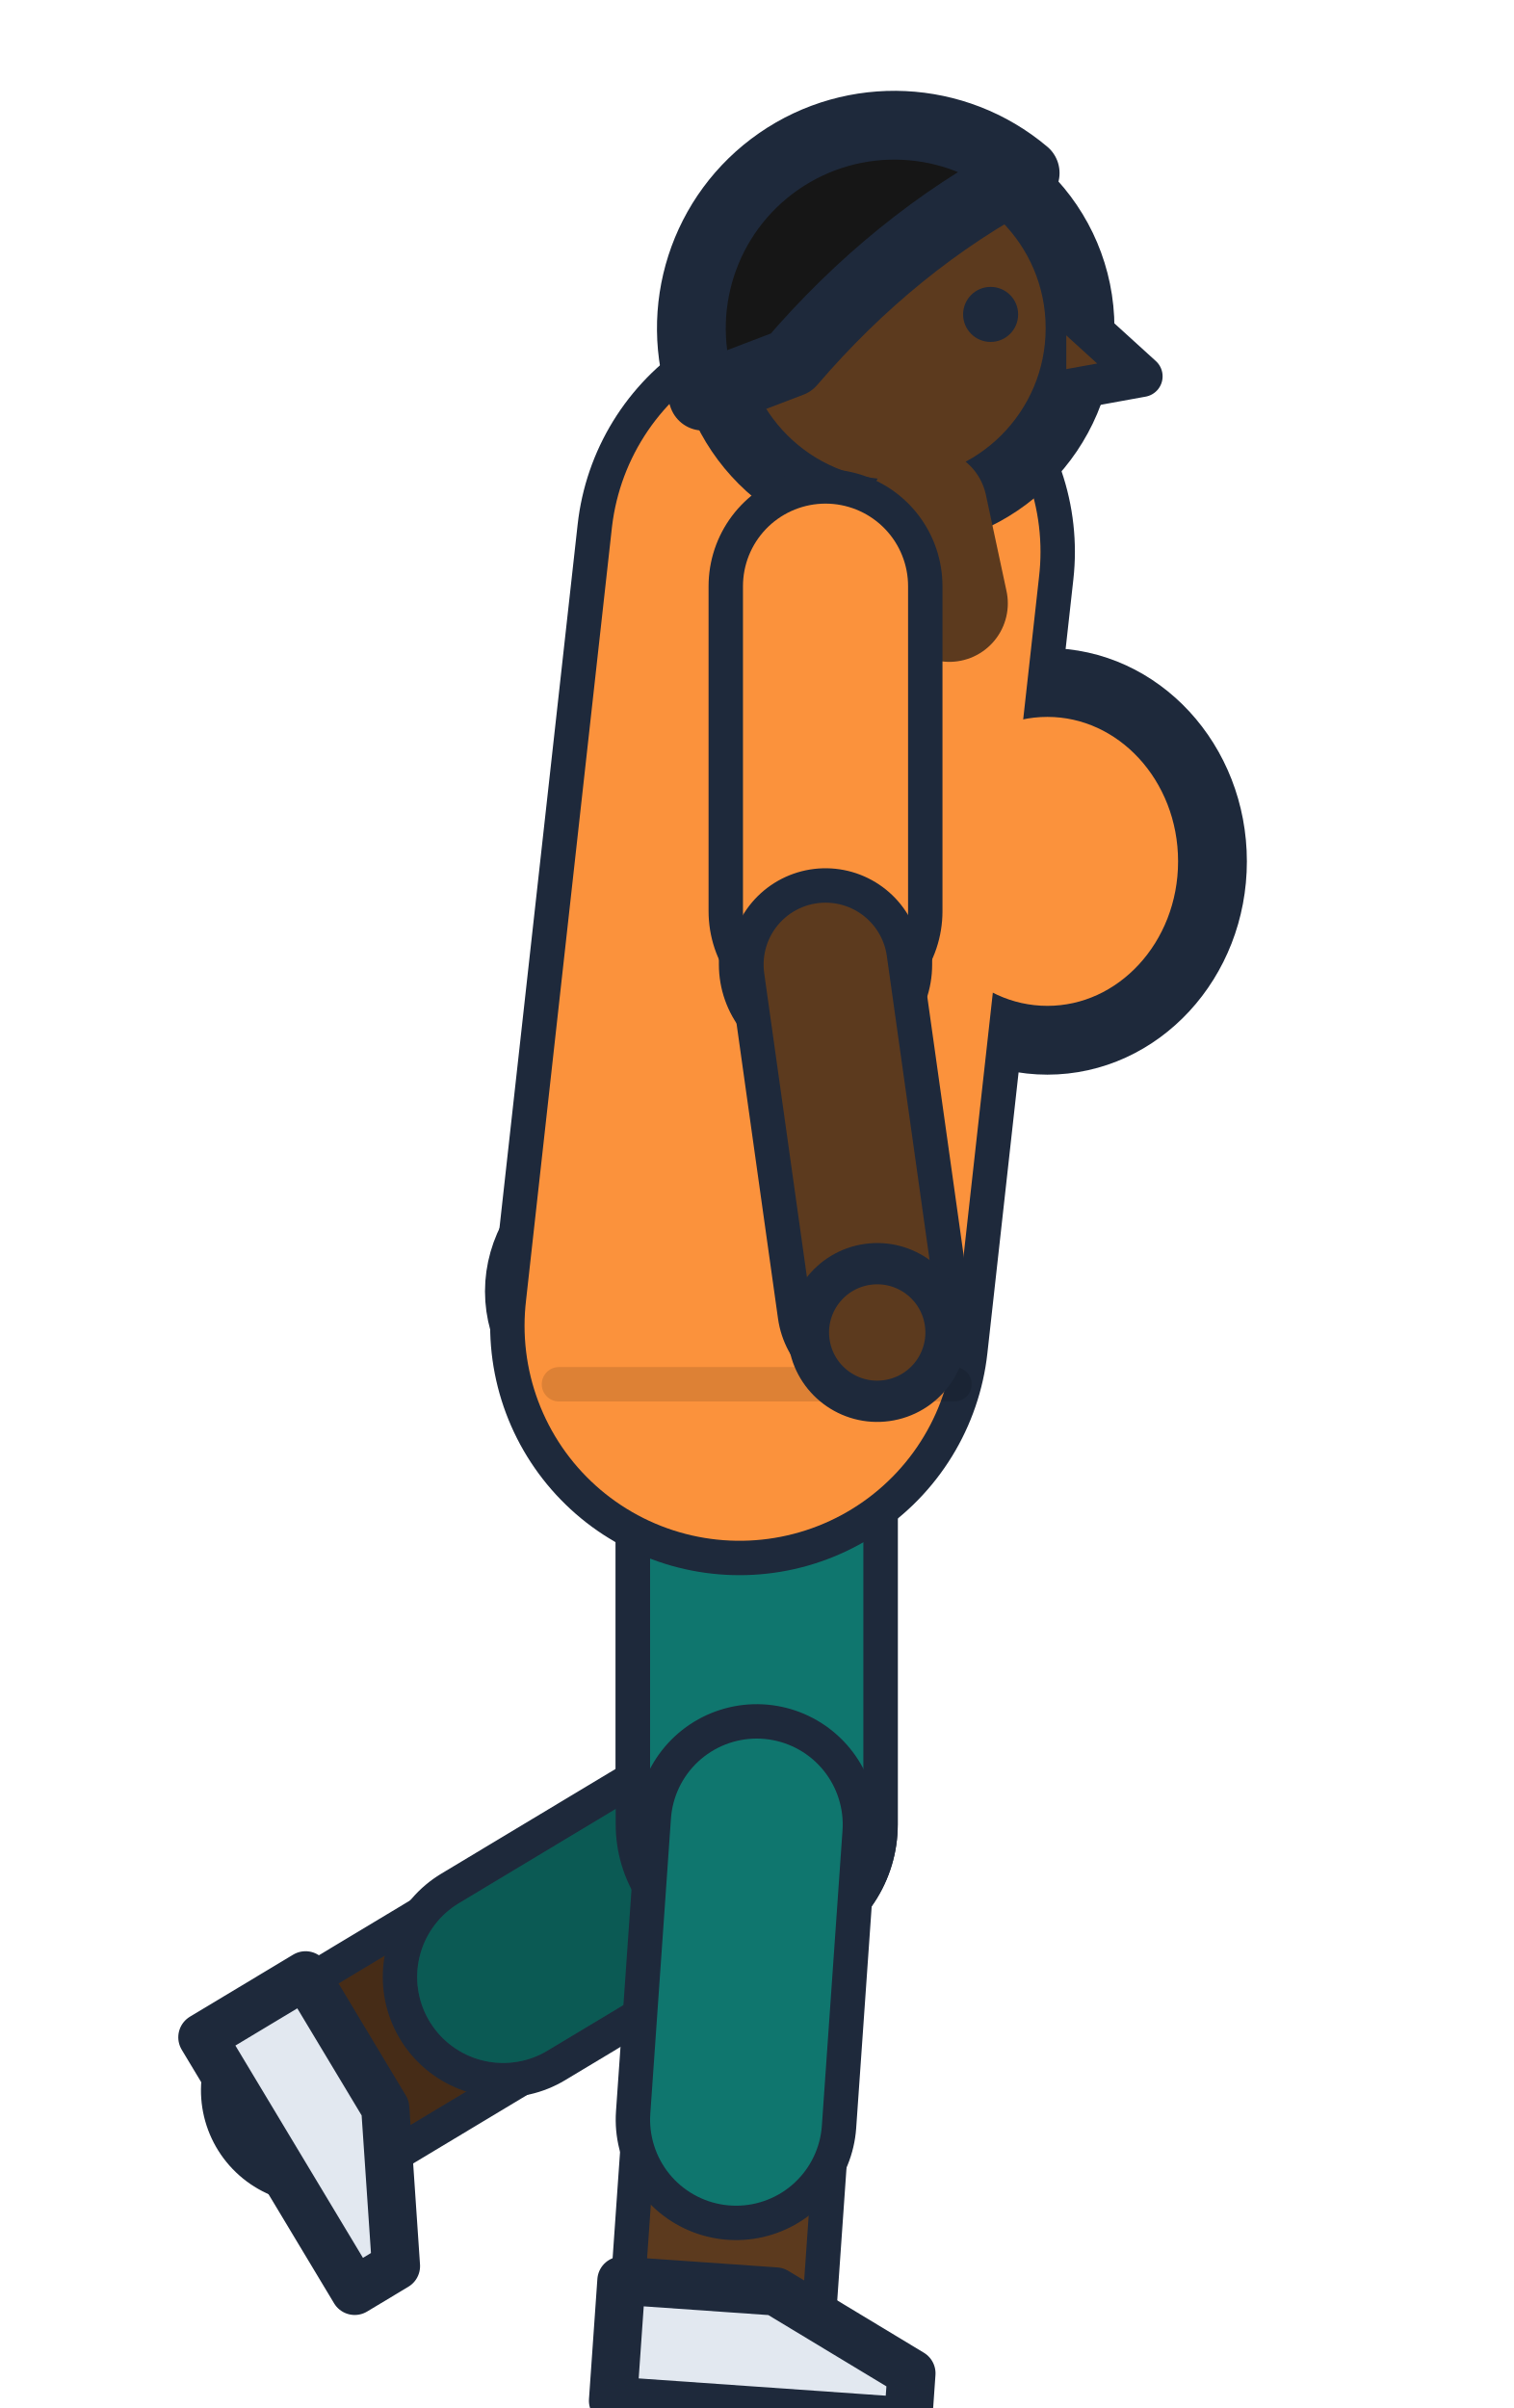
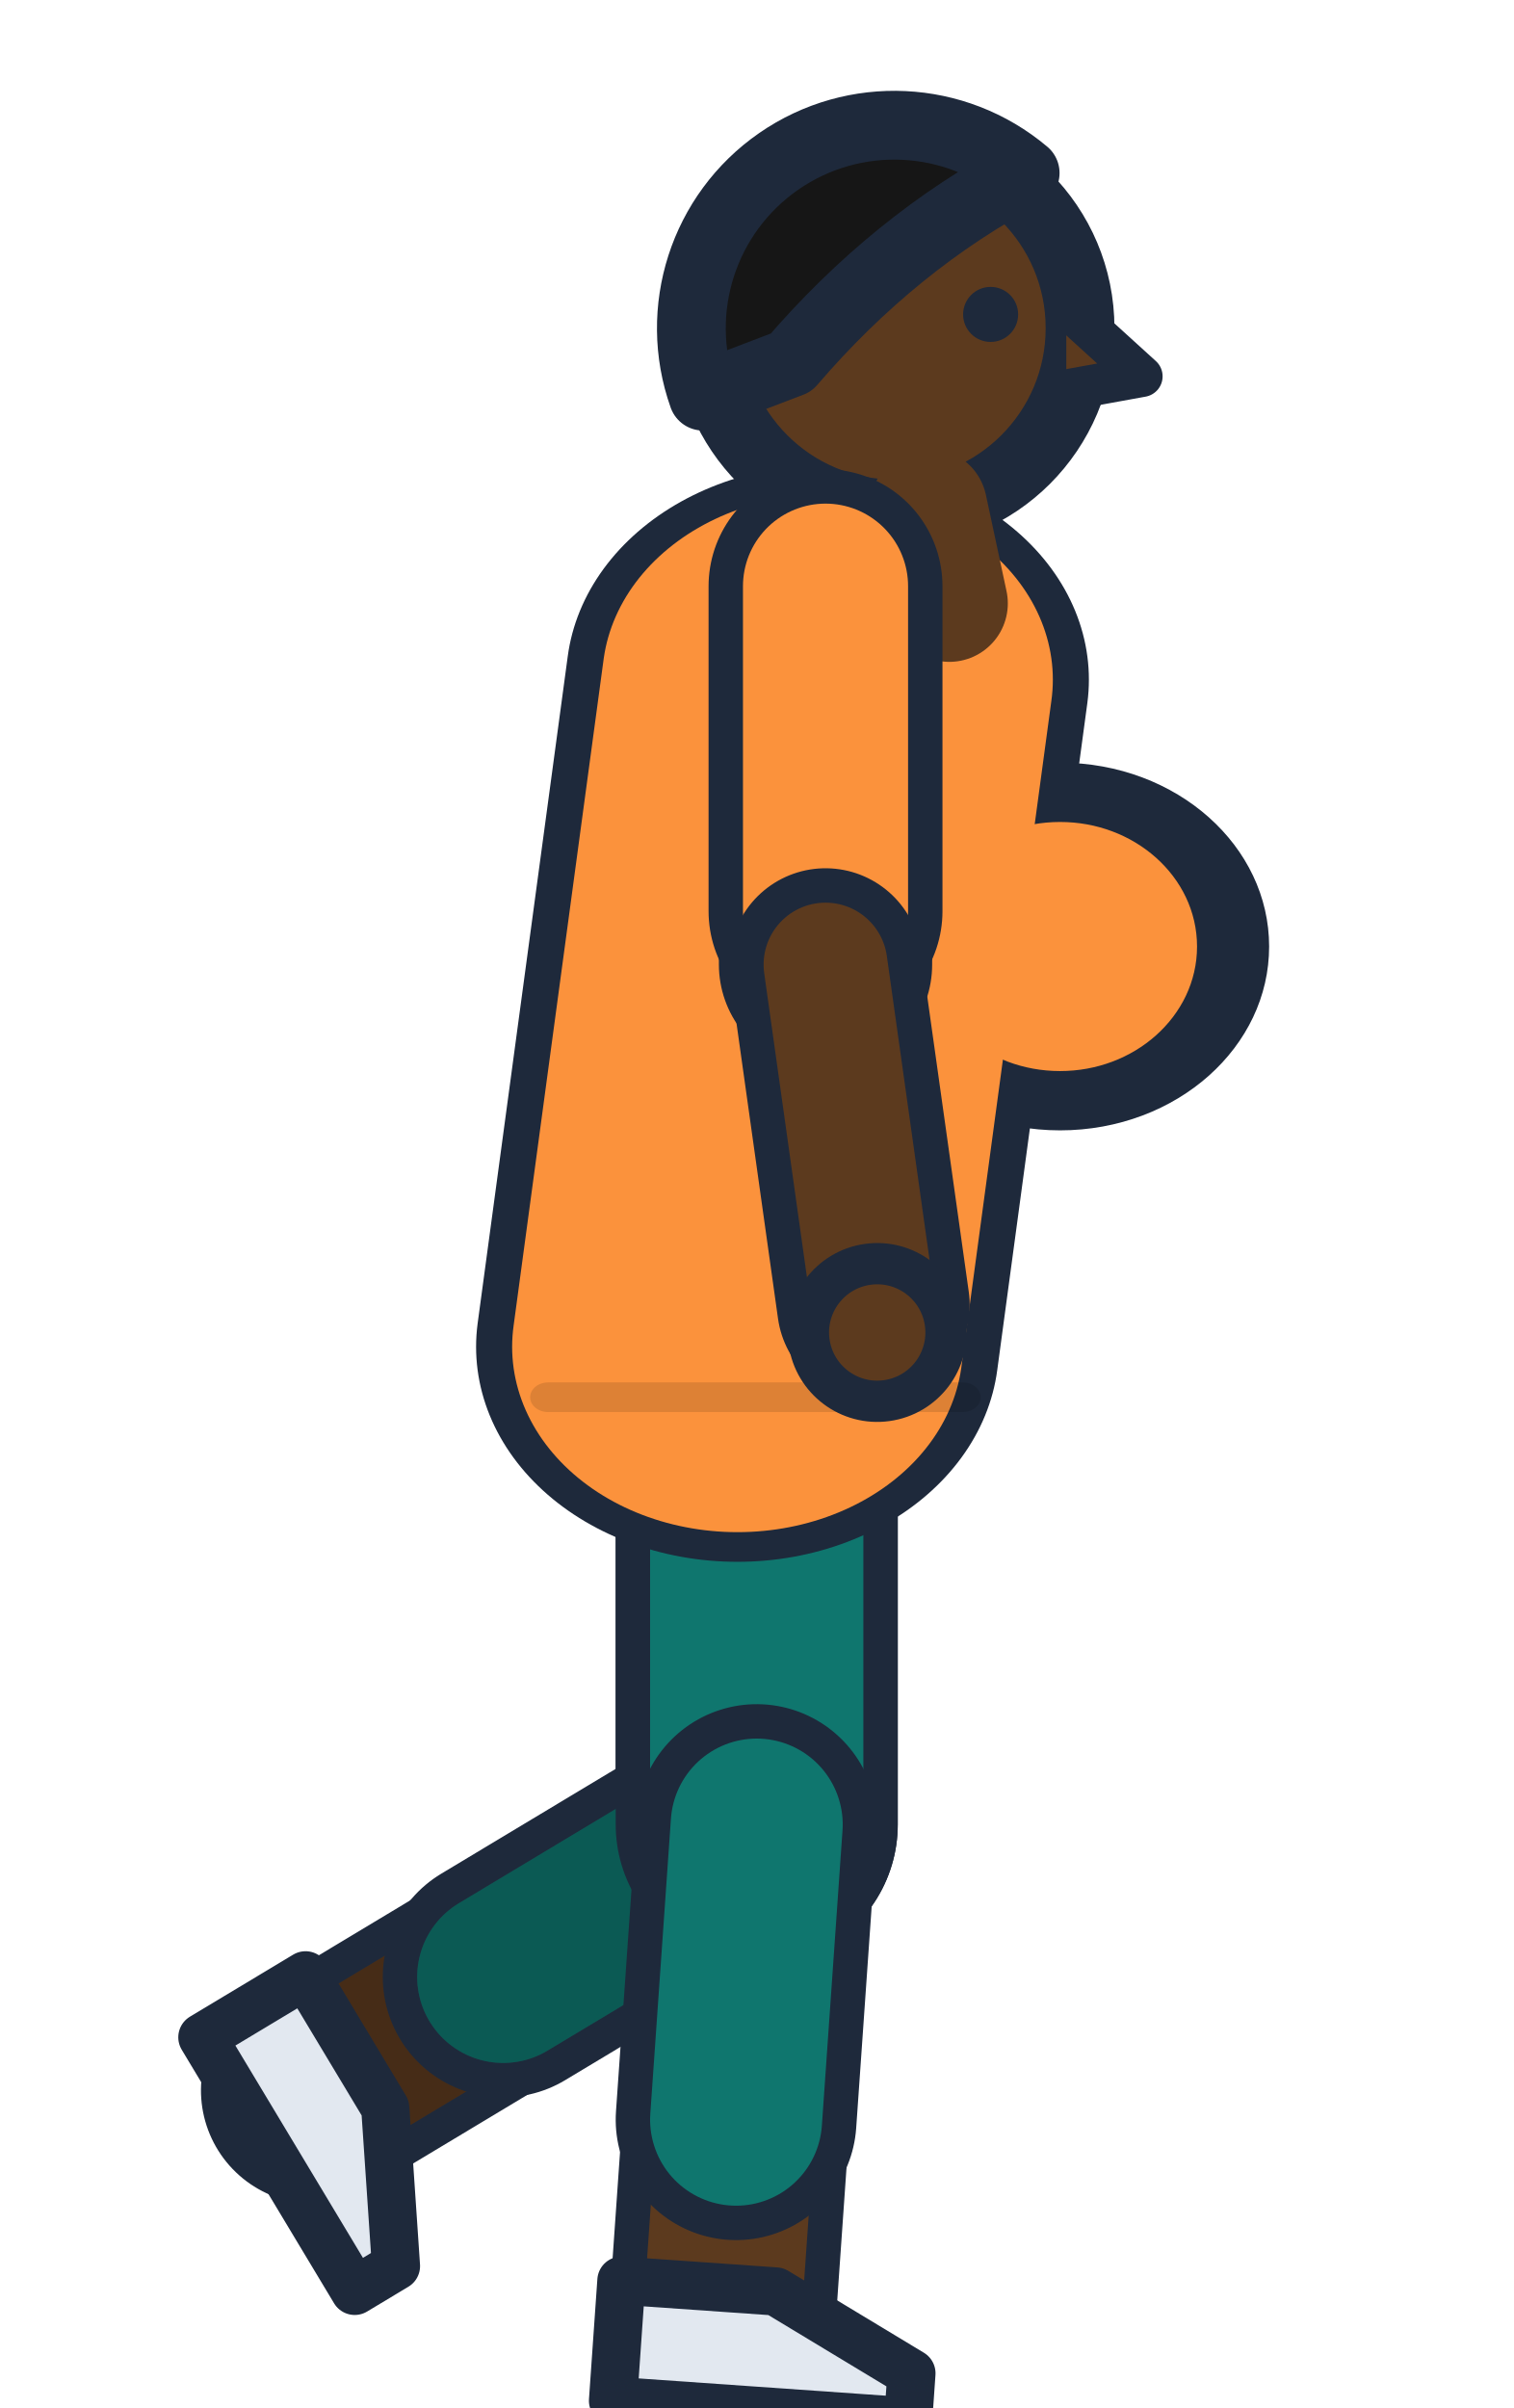
<svg xmlns="http://www.w3.org/2000/svg" viewBox="0 0 44 70" width="44" height="70">
  <g id="walker" transform="translate(0 0.04)">
    <g id="arm-far" transform="rotate(-0.00 24 17)">
      <path d="M24,17L24,28" fill="none" stroke="#1e293b" stroke-width="6.2" stroke-linejoin="round" stroke-linecap="round" />
      <path d="M24,17L24,28" fill="none" data-tint="skin" stroke="#5c3a1e" stroke-width="4.2" stroke-linejoin="round" stroke-linecap="round" />
      <path d="M24,17L24,28" fill="none" stroke="#000000" stroke-width="4.2" stroke-linejoin="round" stroke-linecap="round" opacity="0.24" />
      <path d="M24,17L24,26.45" fill="none" stroke="#1e293b" stroke-width="6.8" stroke-linejoin="round" stroke-linecap="round" />
      <path d="M24,17L24,26.45" fill="none" data-tint="cloth-top" stroke="#fb923c" stroke-width="4.8" stroke-linejoin="round" stroke-linecap="round" />
      <path d="M24,17L24,26.45" fill="none" stroke="#000000" stroke-width="4.8" stroke-linejoin="round" stroke-linecap="round" opacity="0.24" />
      <g id="forearm-far" transform="rotate(-8.00 24 28)">
        <path d="M24,28L24,38" fill="none" stroke="#1e293b" stroke-width="5.6" stroke-linejoin="round" stroke-linecap="round" />
        <path d="M24,28L24,38" fill="none" data-tint="skin" stroke="#5c3a1e" stroke-width="3.6" stroke-linejoin="round" stroke-linecap="round" />
        <path d="M24,28L24,38" fill="none" stroke="#000000" stroke-width="3.6" stroke-linejoin="round" stroke-linecap="round" opacity="0.24" />
        <path d="M22,38.8a2,2 0 1,0 4,0a2,2 0 1,0 -4,0z" fill="#5c3a1e" data-tint="skin" stroke="#1e293b" stroke-width="1.2" stroke-linejoin="round" stroke-linecap="round" />
      </g>
    </g>
    <g id="leg-far" transform="rotate(0.00 22 36)">
      <path d="M22,36L22,53" fill="none" stroke="#1e293b" stroke-width="7.8" stroke-linejoin="round" stroke-linecap="round" />
      <path d="M22,36L22,53" fill="none" data-tint="skin" stroke="#5c3a1e" stroke-width="5.8" stroke-linejoin="round" stroke-linecap="round" />
      <path d="M22,36L22,53" fill="none" stroke="#000000" stroke-width="5.8" stroke-linejoin="round" stroke-linecap="round" opacity="0.24" />
      <path d="M22,36L22,53" fill="none" stroke="#1e293b" stroke-width="8.2" stroke-linejoin="round" stroke-linecap="round" />
      <path d="M22,36L22,53" fill="none" data-tint="cloth-bottom" stroke="#0f766e" stroke-width="6.2" stroke-linejoin="round" stroke-linecap="round" />
      <path d="M22,36L22,53" fill="none" stroke="#000000" stroke-width="6.2" stroke-linejoin="round" stroke-linecap="round" opacity="0.24" />
      <g id="shin-far" transform="rotate(59.00 22 53)">
        <path d="M22,53L22,68" fill="none" stroke="#1e293b" stroke-width="6.6" stroke-linejoin="round" stroke-linecap="round" />
        <path d="M22,53L22,68" fill="none" data-tint="skin" stroke="#5c3a1e" stroke-width="4.6" stroke-linejoin="round" stroke-linecap="round" />
        <path d="M22,53L22,68" fill="none" stroke="#000000" stroke-width="4.6" stroke-linejoin="round" stroke-linecap="round" opacity="0.24" />
        <path d="M22,53L22,61.6" fill="none" stroke="#1e293b" stroke-width="7" stroke-linejoin="round" stroke-linecap="round" />
        <path d="M22,53L22,61.6" fill="none" data-tint="cloth-bottom" stroke="#0f766e" stroke-width="5" stroke-linejoin="round" stroke-linecap="round" />
        <path d="M22,53L22,61.6" fill="none" stroke="#000000" stroke-width="5" stroke-linejoin="round" stroke-linecap="round" opacity="0.24" />
        <path d="M19,66.5H23.5L27.6,68.6V70H19Z" fill="#e2e8f0" data-tint="shoe" stroke="#1e293b" stroke-width="1.4" stroke-linejoin="round" stroke-linecap="round" />
      </g>
    </g>
    <g id="leg-near" transform="rotate(-0.00 22 36)">
      <path d="M22,36L22,53" fill="none" stroke="#1e293b" stroke-width="7.8" stroke-linejoin="round" stroke-linecap="round" />
      <path d="M22,36L22,53" fill="none" data-tint="skin" stroke="#5c3a1e" stroke-width="5.8" stroke-linejoin="round" stroke-linecap="round" />
      <path d="M22,36L22,53" fill="none" stroke="#1e293b" stroke-width="8.2" stroke-linejoin="round" stroke-linecap="round" />
      <path d="M22,36L22,53" fill="none" data-tint="cloth-bottom" stroke="#0f766e" stroke-width="6.2" stroke-linejoin="round" stroke-linecap="round" />
      <g id="shin-near" transform="rotate(4.00 22 53)">
        <path d="M22,53L22,68" fill="none" stroke="#1e293b" stroke-width="6.6" stroke-linejoin="round" stroke-linecap="round" />
        <path d="M22,53L22,68" fill="none" data-tint="skin" stroke="#5c3a1e" stroke-width="4.6" stroke-linejoin="round" stroke-linecap="round" />
        <path d="M22,53L22,61.6" fill="none" stroke="#1e293b" stroke-width="7" stroke-linejoin="round" stroke-linecap="round" />
        <path d="M22,53L22,61.6" fill="none" data-tint="cloth-bottom" stroke="#0f766e" stroke-width="5" stroke-linejoin="round" stroke-linecap="round" />
        <path d="M19,66.5H23.5L27.6,68.6V70H19Z" fill="#e2e8f0" data-tint="shoe" stroke="#1e293b" stroke-width="1.4" stroke-linejoin="round" stroke-linecap="round" />
      </g>
    </g>
    <path d="M14.9,37.5a6.4,4.6 0 1,0 12.8,0a6.4,4.6 0 1,0 -12.8,0z" fill="#0f766e" data-tint="cloth-bottom" stroke="#1e293b" stroke-width="1.6" stroke-linejoin="round" stroke-linecap="round" />
-     <g id="torso">
+     <g id="torso" transform="matrix(1.048,0,0,0.862,-1.093,5.925)">
      <path d="M21.5,38.5L24,16" fill="none" stroke="#1e293b" stroke-width="14.5" stroke-linejoin="round" stroke-linecap="round" />
      <path d="M25.65,25a4.8,5.2 0 1,0 9.6,0a4.8,5.2 0 1,0 -9.6,0z" fill="#fb923c" data-tint="cloth-top" stroke="#1e293b" stroke-width="2" stroke-linejoin="round" stroke-linecap="round" />
      <path d="M21.5,38.5L24,16" fill="none" data-tint="cloth-top" stroke="#fb923c" stroke-width="12.5" stroke-linejoin="round" stroke-linecap="round" />
      <path d="M16.25,40.2H27.75" fill="none" stroke="#000000" stroke-width="1" stroke-linejoin="round" stroke-linecap="round" opacity="0.12" />
    </g>
    <g id="head">
      <path d="M20.6,9.5a5.4,5.4 0 1,0 10.8,0a5.4,5.4 0 1,0 -10.8,0z" fill="#5c3a1e" data-tint="skin" stroke="#1e293b" stroke-width="2" stroke-linejoin="round" stroke-linecap="round" />
      <path d="M31,8.9L33.2,10.9L31,11.3" fill="#5c3a1e" data-tint="skin" stroke="#1e293b" stroke-width="1.2" stroke-linejoin="round" stroke-linecap="round" />
      <path d="M28,9.1a0.8,0.8 0 1,0 1.6,0a0.8,0.8 0 1,0 -1.6,0z" fill="#1e293b" />
      <path d="M27,14.7L27.6,17.5" fill="none" data-tint="skin" stroke="#5c3a1e" stroke-width="3.4" stroke-linejoin="round" stroke-linecap="round" />
      <path d="M29.804,4.99A5.9,5.9 0 0 0 20.441,11.476L23,10.5Q26,7 29.804,4.99Z" fill="#161616" data-tint="hair" stroke="#1e293b" stroke-width="2" stroke-linejoin="round" stroke-linecap="round" />
    </g>
    <g id="arm-near" transform="rotate(0.00 24 17)">
      <path d="M24,17L24,28" fill="none" stroke="#1e293b" stroke-width="6.2" stroke-linejoin="round" stroke-linecap="round" />
      <path d="M24,17L24,28" fill="none" data-tint="skin" stroke="#5c3a1e" stroke-width="4.2" stroke-linejoin="round" stroke-linecap="round" />
      <path d="M24,17L24,26.45" fill="none" stroke="#1e293b" stroke-width="6.8" stroke-linejoin="round" stroke-linecap="round" />
      <path d="M24,17L24,26.45" fill="none" data-tint="cloth-top" stroke="#fb923c" stroke-width="4.8" stroke-linejoin="round" stroke-linecap="round" />
      <g id="forearm-near" transform="rotate(-8.00 24 28)">
        <path d="M24,28L24,38" fill="none" stroke="#1e293b" stroke-width="5.6" stroke-linejoin="round" stroke-linecap="round" />
        <path d="M24,28L24,38" fill="none" data-tint="skin" stroke="#5c3a1e" stroke-width="3.6" stroke-linejoin="round" stroke-linecap="round" />
        <path d="M22,38.8a2,2 0 1,0 4,0a2,2 0 1,0 -4,0z" fill="#5c3a1e" data-tint="skin" stroke="#1e293b" stroke-width="1.2" stroke-linejoin="round" stroke-linecap="round" />
      </g>
    </g>
  </g>
</svg>
